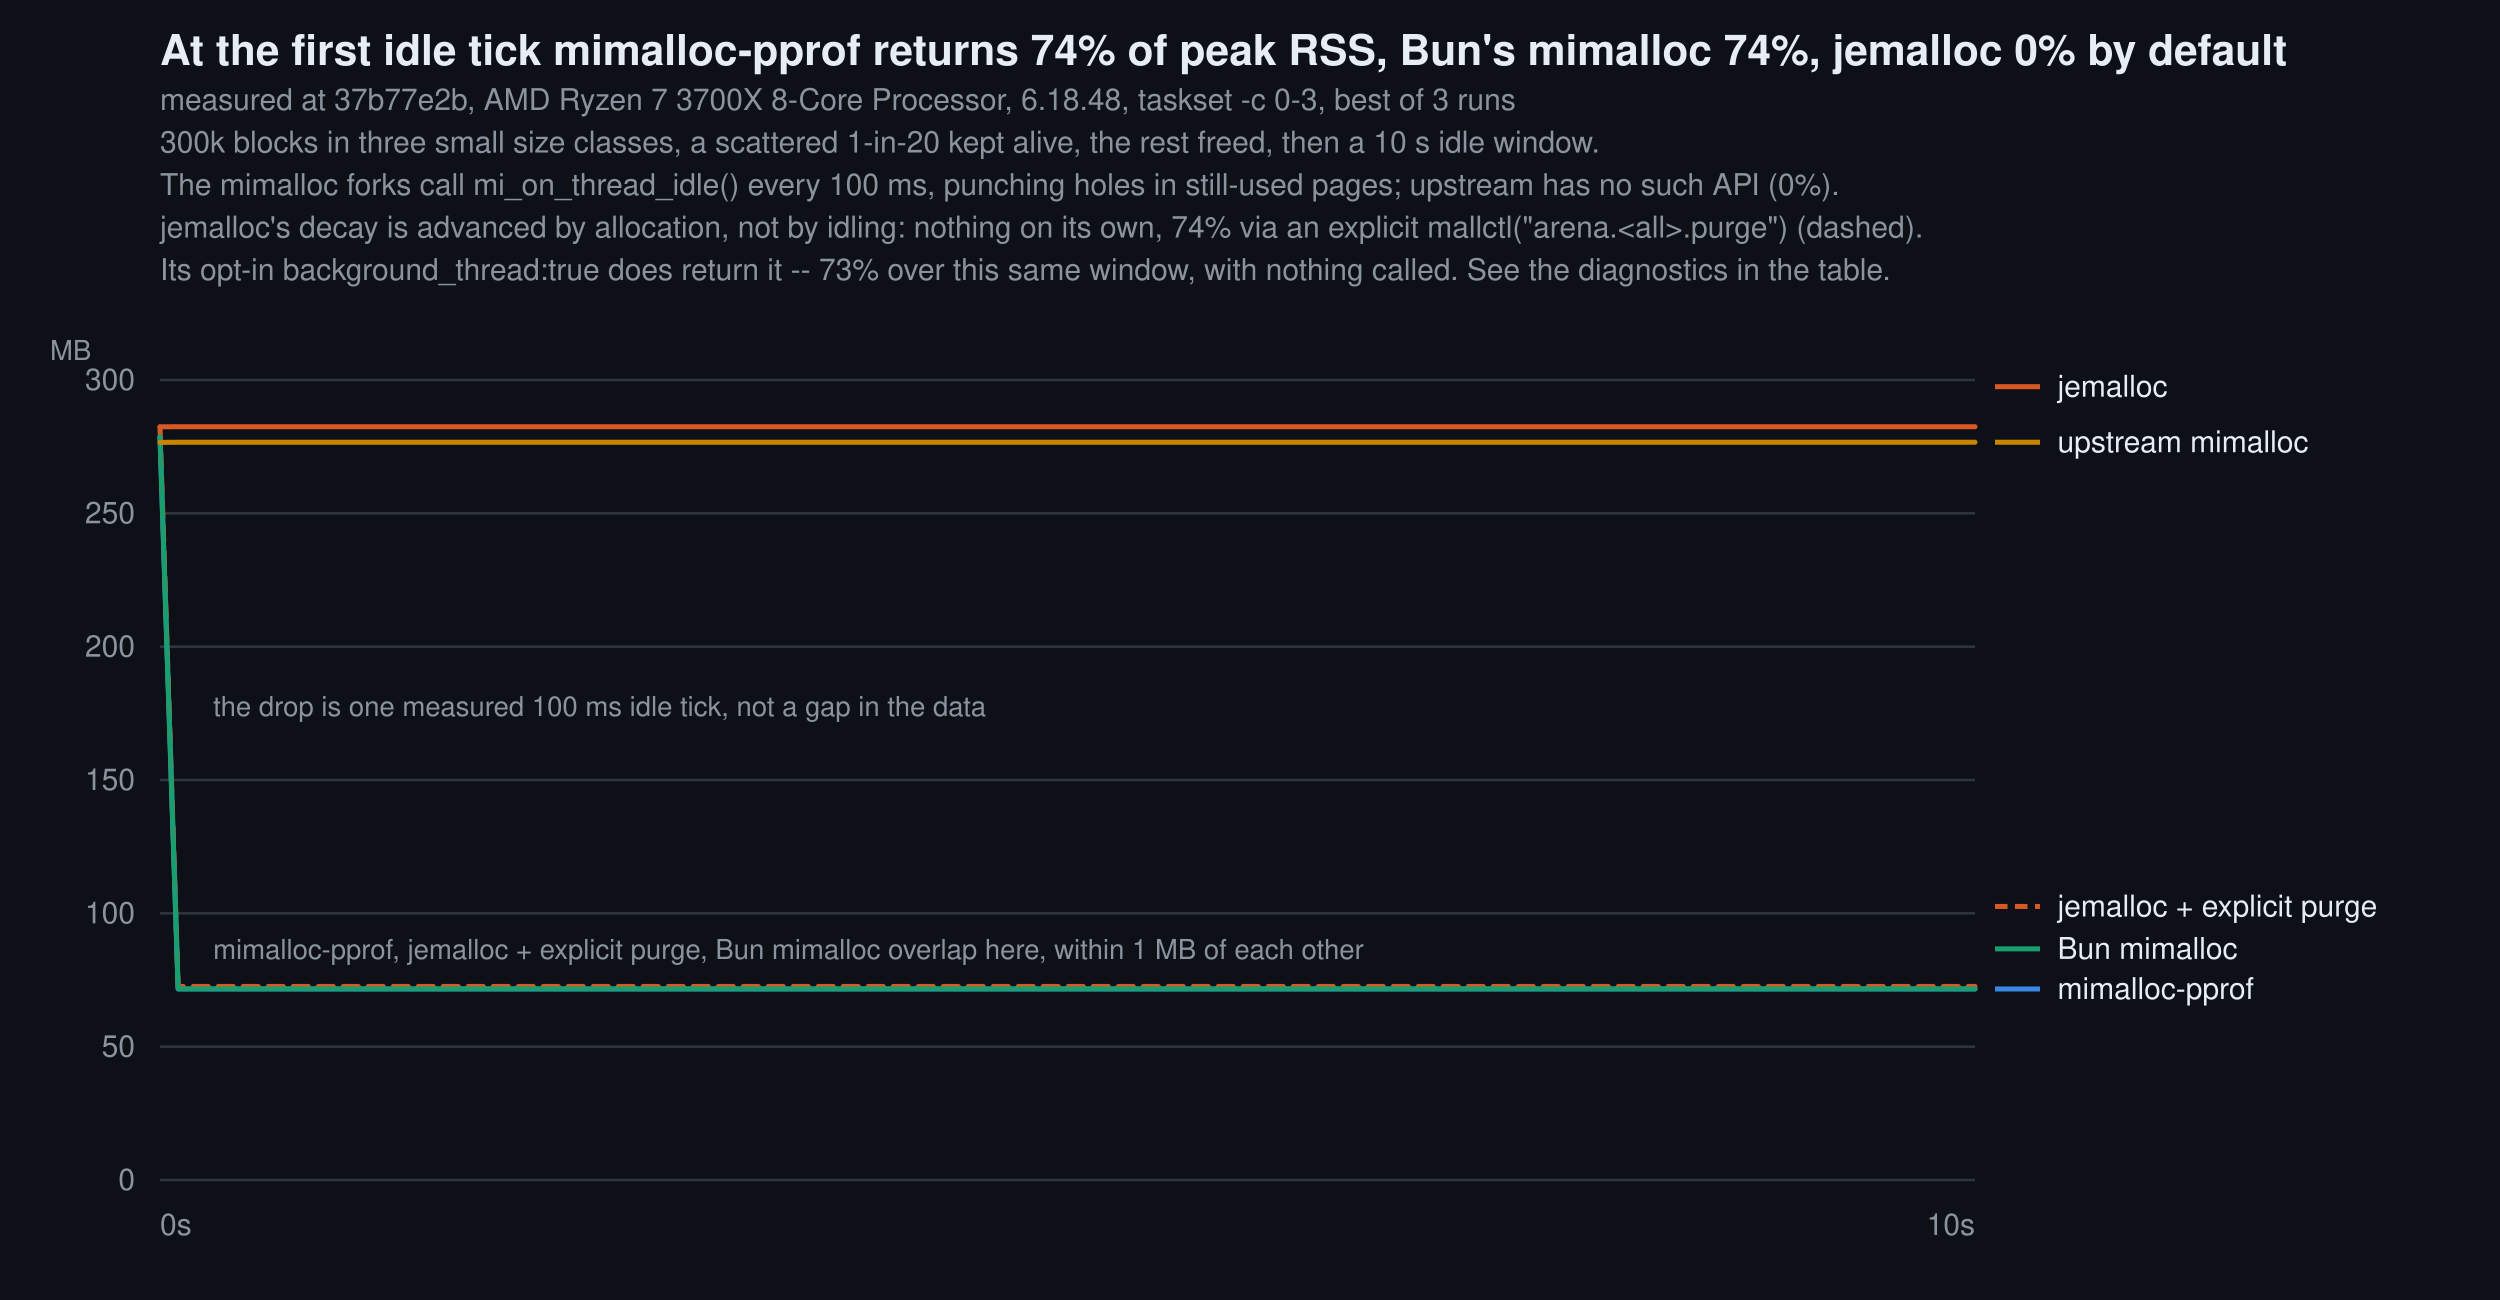
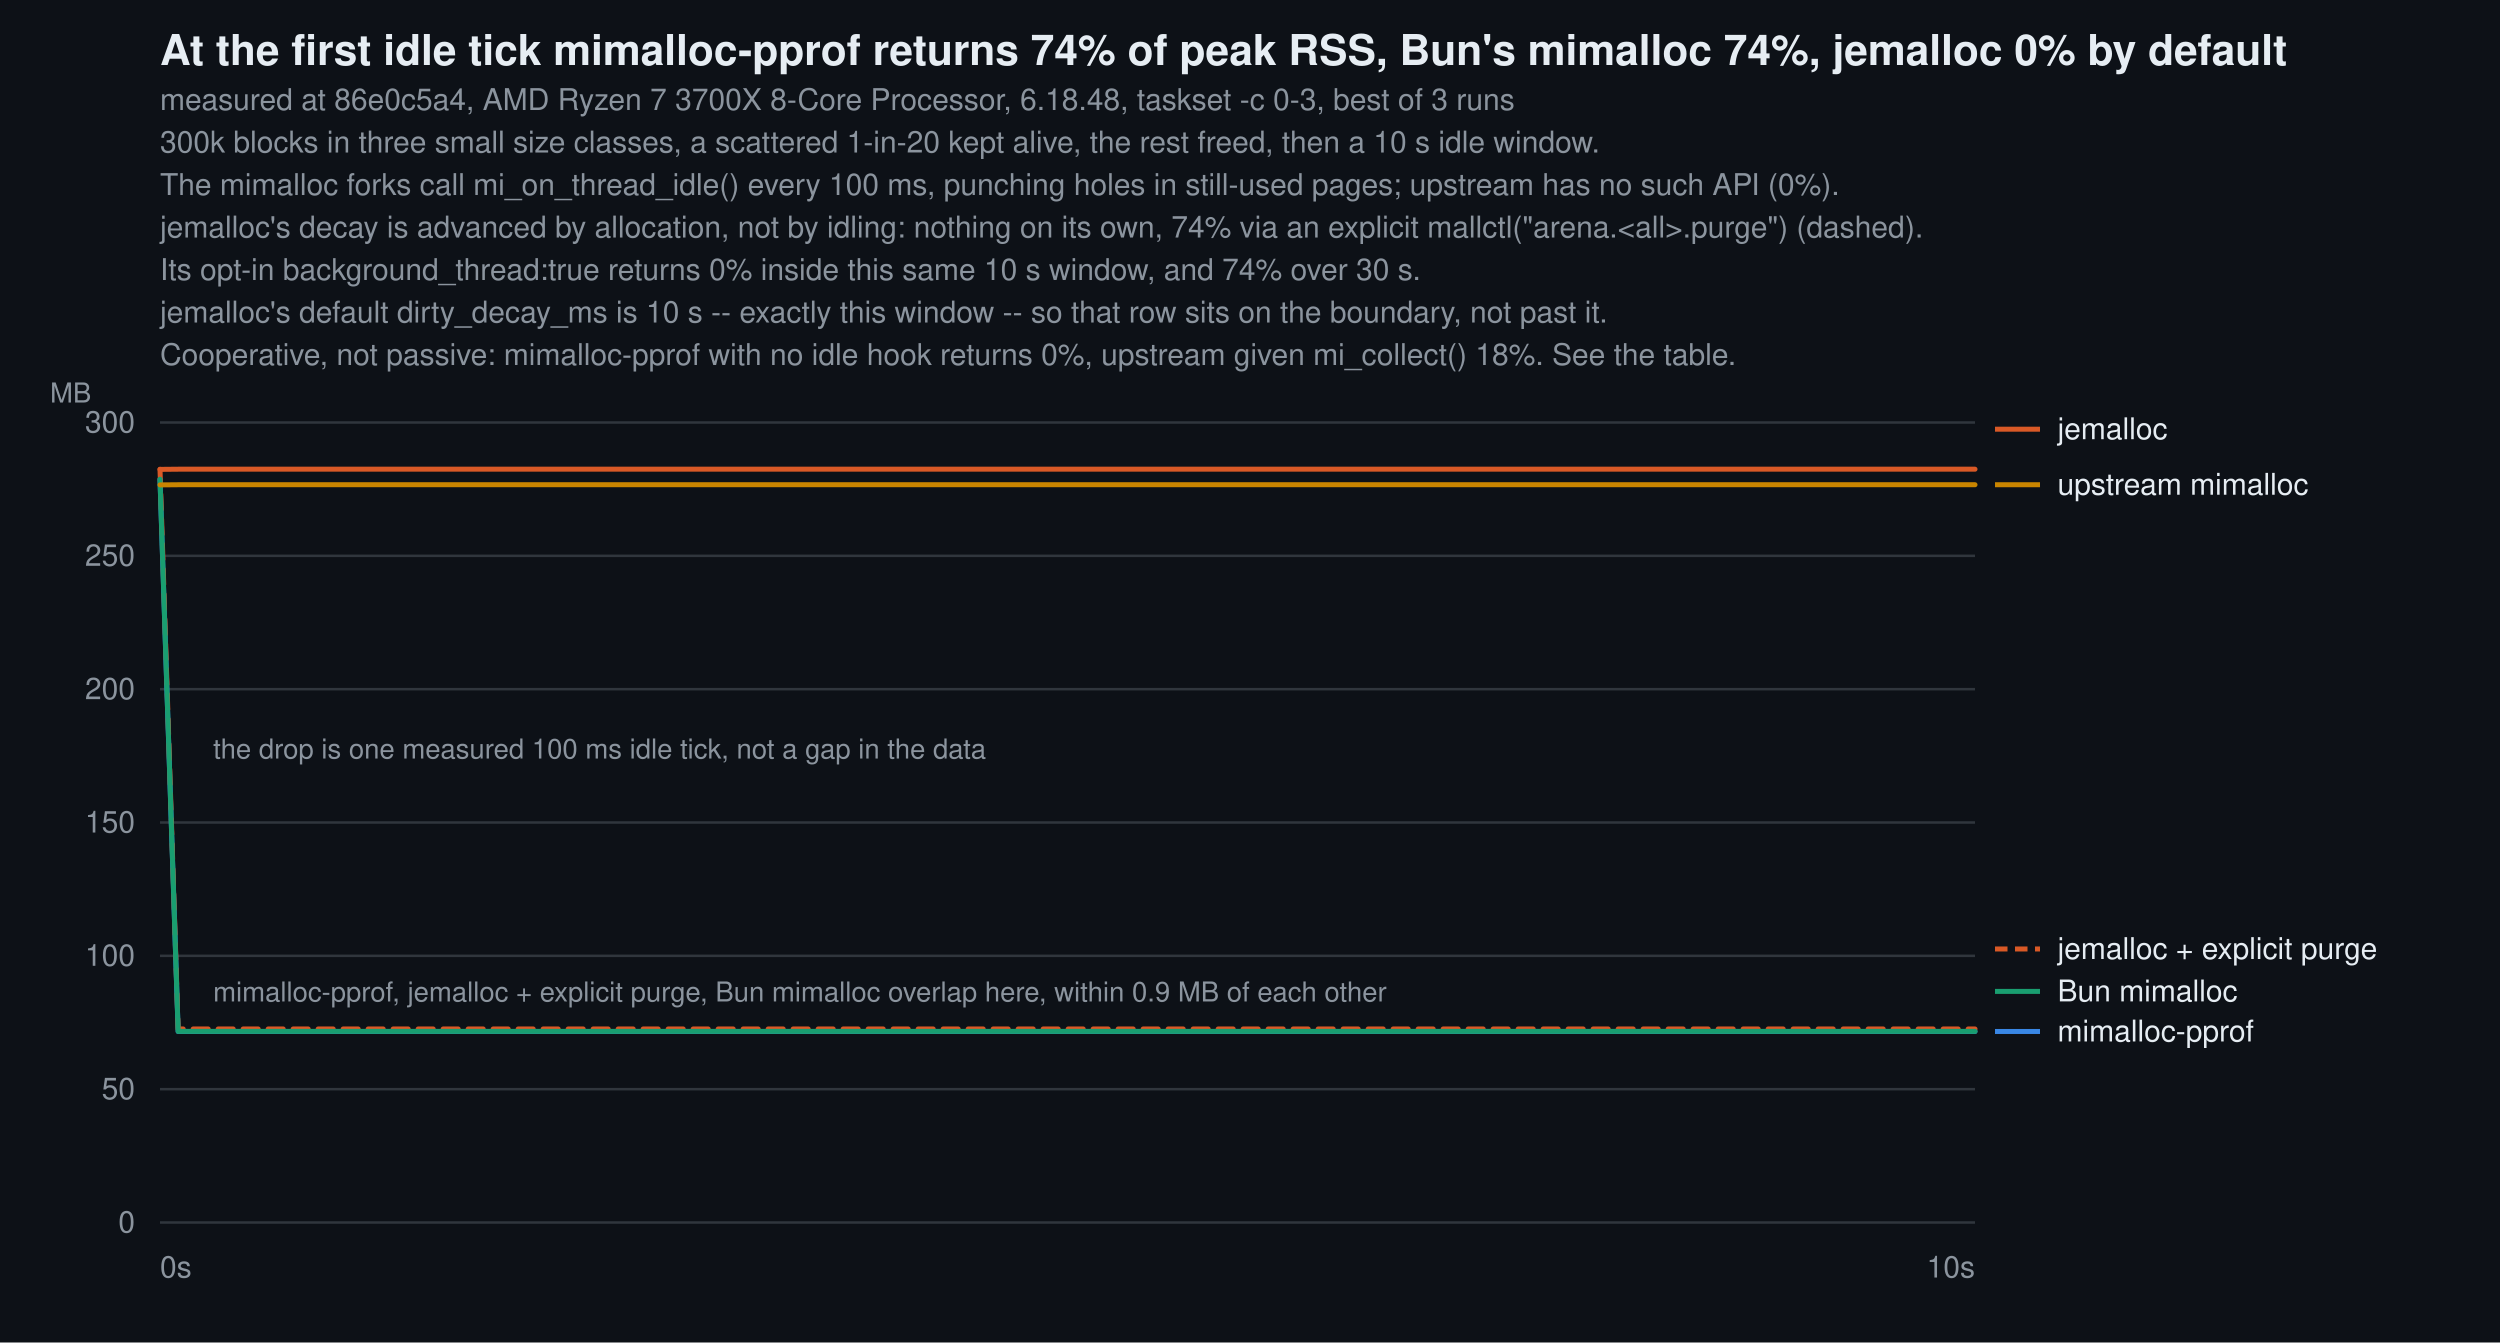
- <svg xmlns="http://www.w3.org/2000/svg" viewBox="0 0 1000 520" width="1000" height="520" role="img" aria-label="At the first idle tick mimalloc-pprof returns 74% of peak RSS, Bun's mimalloc 74%, jemalloc 0% by default">
-   <rect width="1000" height="520" fill="#0d1117" />
+ <svg xmlns="http://www.w3.org/2000/svg" viewBox="0 0 1000 537" width="1000" height="537" role="img" aria-label="At the first idle tick mimalloc-pprof returns 74% of peak RSS, Bun's mimalloc 74%, jemalloc 0% by default">
+   <rect width="1000" height="537" fill="#0d1117" />
  <g font-family="-apple-system,BlinkMacSystemFont,Segoe UI,Helvetica,Arial,sans-serif">
    <text x="64" y="26" font-size="17" font-weight="600" fill="#e6edf3">At the first idle tick mimalloc-pprof returns 74% of peak RSS, Bun's mimalloc 74%, jemalloc 0% by default</text>
-     <text x="64" y="44" font-size="12" fill="#8b949e">measured at 37b77e2b, AMD Ryzen 7 3700X 8-Core Processor, 6.18.48, taskset -c 0-3, best of 3 runs</text>
+     <text x="64" y="44" font-size="12" fill="#8b949e">measured at 86e0c5a4, AMD Ryzen 7 3700X 8-Core Processor, 6.18.48, taskset -c 0-3, best of 3 runs</text>
    <text x="64" y="61" font-size="12" fill="#8b949e">300k blocks in three small size classes, a scattered 1-in-20 kept alive, the rest freed, then a 10 s idle window.</text>
    <text x="64" y="78" font-size="12" fill="#8b949e">The mimalloc forks call mi_on_thread_idle() every 100 ms, punching holes in still-used pages; upstream has no such API (0%).</text>
    <text x="64" y="95" font-size="12" fill="#8b949e">jemalloc's decay is advanced by allocation, not by idling: nothing on its own, 74% via an explicit mallctl("arena.&lt;all&gt;.purge") (dashed).</text>
-     <text x="64" y="112" font-size="12" fill="#8b949e">Its opt-in background_thread:true does return it -- 73% over this same window, with nothing called. See the diagnostics in the table.</text>
-     <line x1="64" y1="472.00" x2="790" y2="472.00" stroke="#30363d" stroke-width="1" />
-     <text x="54" y="476.00" font-size="12" text-anchor="end" fill="#8b949e">0</text>
-     <line x1="64" y1="418.67" x2="790" y2="418.67" stroke="#30363d" stroke-width="1" />
-     <text x="54" y="422.67" font-size="12" text-anchor="end" fill="#8b949e">50</text>
-     <line x1="64" y1="365.33" x2="790" y2="365.33" stroke="#30363d" stroke-width="1" />
-     <text x="54" y="369.33" font-size="12" text-anchor="end" fill="#8b949e">100</text>
-     <line x1="64" y1="312.00" x2="790" y2="312.00" stroke="#30363d" stroke-width="1" />
-     <text x="54" y="316.00" font-size="12" text-anchor="end" fill="#8b949e">150</text>
-     <line x1="64" y1="258.67" x2="790" y2="258.67" stroke="#30363d" stroke-width="1" />
-     <text x="54" y="262.67" font-size="12" text-anchor="end" fill="#8b949e">200</text>
-     <line x1="64" y1="205.33" x2="790" y2="205.33" stroke="#30363d" stroke-width="1" />
-     <text x="54" y="209.33" font-size="12" text-anchor="end" fill="#8b949e">250</text>
-     <line x1="64" y1="152.00" x2="790" y2="152.00" stroke="#30363d" stroke-width="1" />
-     <text x="54" y="156.00" font-size="12" text-anchor="end" fill="#8b949e">300</text>
-     <text x="20" y="144.00" font-size="11" fill="#8b949e">MB</text>
-     <text x="64.00" y="494.00" font-size="12" text-anchor="start" fill="#8b949e">0s</text>
-     <text x="790.00" y="494.00" font-size="12" text-anchor="end" fill="#8b949e">10s</text>
-     <path d="M 64.00 174.73 L 71.26 395.59 L 78.52 395.59 L 85.78 395.59 L 93.04 395.59 L 100.30 395.59 L 107.56 395.59 L 114.82 395.59 L 122.08 395.59 L 129.34 395.59 L 136.60 395.59 L 143.86 395.59 L 151.12 395.59 L 158.38 395.59 L 165.64 395.59 L 172.90 395.59 L 180.16 395.59 L 187.42 395.59 L 194.68 395.59 L 201.94 395.59 L 209.20 395.59 L 216.46 395.59 L 223.72 395.59 L 230.98 395.59 L 238.24 395.59 L 245.50 395.59 L 252.76 395.59 L 260.02 395.59 L 267.28 395.59 L 274.54 395.59 L 281.80 395.59 L 289.06 395.59 L 296.32 395.59 L 303.58 395.59 L 310.84 395.59 L 318.10 395.59 L 325.36 395.59 L 332.62 395.59 L 339.88 395.59 L 347.14 395.59 L 354.40 395.59 L 361.66 395.59 L 368.92 395.59 L 376.18 395.59 L 383.44 395.59 L 390.70 395.59 L 397.96 395.59 L 405.22 395.59 L 412.48 395.59 L 419.74 395.59 L 427.00 395.59 L 434.26 395.59 L 441.52 395.59 L 448.78 395.59 L 456.04 395.59 L 463.30 395.59 L 470.56 395.59 L 477.82 395.59 L 485.08 395.59 L 492.34 395.59 L 499.60 395.59 L 506.86 395.59 L 514.12 395.59 L 521.38 395.59 L 528.64 395.59 L 535.90 395.59 L 543.16 395.59 L 550.42 395.59 L 557.68 395.59 L 564.94 395.59 L 572.20 395.59 L 579.46 395.59 L 586.72 395.59 L 593.98 395.59 L 601.24 395.59 L 608.50 395.59 L 615.76 395.59 L 623.02 395.59 L 630.28 395.59 L 637.54 395.59 L 644.80 395.59 L 652.06 395.59 L 659.32 395.59 L 666.58 395.59 L 673.84 395.59 L 681.10 395.59 L 688.36 395.59 L 695.62 395.59 L 702.88 395.59 L 710.14 395.59 L 717.40 395.59 L 724.66 395.59 L 731.92 395.59 L 739.18 395.59 L 746.44 395.59 L 753.70 395.59 L 760.96 395.59 L 768.22 395.59 L 775.48 395.59 L 782.74 395.59 L 790.00 395.59" fill="none" stroke="#3987e5" stroke-width="2" stroke-linejoin="round" stroke-linecap="round" />
-     <path d="M 64.00 170.73 L 71.26 170.67 L 78.52 170.67 L 85.78 170.67 L 93.04 170.67 L 100.30 170.67 L 107.56 170.67 L 114.82 170.67 L 122.08 170.67 L 129.34 170.67 L 136.60 170.67 L 143.86 170.67 L 151.12 170.67 L 158.38 170.67 L 165.64 170.67 L 172.90 170.67 L 180.16 170.67 L 187.42 170.67 L 194.68 170.67 L 201.94 170.67 L 209.20 170.67 L 216.46 170.67 L 223.72 170.67 L 230.98 170.67 L 238.24 170.67 L 245.50 170.67 L 252.76 170.67 L 260.02 170.67 L 267.28 170.67 L 274.54 170.67 L 281.80 170.67 L 289.06 170.67 L 296.32 170.67 L 303.58 170.67 L 310.84 170.67 L 318.10 170.67 L 325.36 170.67 L 332.62 170.67 L 339.88 170.67 L 347.14 170.67 L 354.40 170.67 L 361.66 170.67 L 368.92 170.67 L 376.18 170.67 L 383.44 170.67 L 390.70 170.67 L 397.96 170.67 L 405.22 170.67 L 412.48 170.67 L 419.74 170.67 L 427.00 170.67 L 434.26 170.67 L 441.52 170.67 L 448.78 170.67 L 456.04 170.67 L 463.30 170.67 L 470.56 170.67 L 477.82 170.67 L 485.08 170.67 L 492.34 170.67 L 499.60 170.67 L 506.86 170.67 L 514.12 170.67 L 521.38 170.67 L 528.64 170.67 L 535.90 170.67 L 543.16 170.67 L 550.42 170.67 L 557.68 170.67 L 564.94 170.67 L 572.20 170.67 L 579.46 170.67 L 586.72 170.67 L 593.98 170.67 L 601.24 170.67 L 608.50 170.67 L 615.76 170.67 L 623.02 170.67 L 630.28 170.67 L 637.54 170.67 L 644.80 170.67 L 652.06 170.67 L 659.32 170.67 L 666.58 170.67 L 673.84 170.67 L 681.10 170.67 L 688.36 170.67 L 695.62 170.67 L 702.88 170.67 L 710.14 170.67 L 717.40 170.67 L 724.66 170.67 L 731.92 170.67 L 739.18 170.67 L 746.44 170.67 L 753.70 170.67 L 760.96 170.67 L 768.22 170.67 L 775.48 170.67 L 782.74 170.67 L 790.00 170.67" fill="none" stroke="#d95926" stroke-width="2" stroke-linejoin="round" stroke-linecap="round" />
-     <path d="M 64.00 170.75 L 71.26 394.58 L 78.52 394.58 L 85.78 394.58 L 93.04 394.58 L 100.30 394.58 L 107.56 394.58 L 114.82 394.58 L 122.08 394.58 L 129.34 394.58 L 136.60 394.58 L 143.86 394.58 L 151.12 394.58 L 158.38 394.58 L 165.64 394.58 L 172.90 394.58 L 180.16 394.58 L 187.42 394.58 L 194.68 394.58 L 201.94 394.58 L 209.20 394.58 L 216.46 394.58 L 223.72 394.58 L 230.98 394.58 L 238.24 394.58 L 245.50 394.58 L 252.76 394.58 L 260.02 394.58 L 267.28 394.58 L 274.54 394.58 L 281.80 394.58 L 289.06 394.58 L 296.32 394.58 L 303.58 394.58 L 310.84 394.58 L 318.10 394.58 L 325.36 394.58 L 332.62 394.58 L 339.88 394.58 L 347.14 394.58 L 354.40 394.58 L 361.66 394.58 L 368.92 394.58 L 376.18 394.58 L 383.44 394.58 L 390.70 394.58 L 397.96 394.58 L 405.22 394.58 L 412.48 394.58 L 419.74 394.58 L 427.00 394.58 L 434.26 394.58 L 441.52 394.58 L 448.78 394.58 L 456.04 394.58 L 463.30 394.58 L 470.56 394.58 L 477.82 394.58 L 485.08 394.58 L 492.34 394.58 L 499.60 394.58 L 506.86 394.58 L 514.12 394.58 L 521.38 394.58 L 528.64 394.58 L 535.90 394.58 L 543.16 394.58 L 550.42 394.58 L 557.68 394.58 L 564.94 394.58 L 572.20 394.58 L 579.46 394.58 L 586.72 394.58 L 593.98 394.58 L 601.24 394.58 L 608.50 394.58 L 615.76 394.58 L 623.02 394.58 L 630.28 394.58 L 637.54 394.58 L 644.80 394.58 L 652.06 394.58 L 659.32 394.58 L 666.58 394.58 L 673.84 394.58 L 681.10 394.58 L 688.36 394.58 L 695.62 394.58 L 702.88 394.58 L 710.14 394.58 L 717.40 394.58 L 724.66 394.58 L 731.92 394.58 L 739.18 394.58 L 746.44 394.58 L 753.70 394.58 L 760.96 394.58 L 768.22 394.58 L 775.48 394.58 L 782.74 394.58 L 790.00 394.58" fill="none" stroke="#d95926" stroke-width="2" stroke-linejoin="round" stroke-linecap="round" stroke-dasharray="6,4" />
-     <path d="M 64.00 174.69 L 71.26 395.55 L 78.52 395.55 L 85.78 395.55 L 93.04 395.55 L 100.30 395.55 L 107.56 395.55 L 114.82 395.55 L 122.08 395.55 L 129.34 395.55 L 136.60 395.55 L 143.86 395.55 L 151.12 395.55 L 158.38 395.55 L 165.64 395.55 L 172.90 395.55 L 180.16 395.55 L 187.42 395.55 L 194.68 395.55 L 201.94 395.55 L 209.20 395.55 L 216.46 395.55 L 223.72 395.55 L 230.98 395.55 L 238.24 395.55 L 245.50 395.55 L 252.76 395.55 L 260.02 395.55 L 267.28 395.55 L 274.54 395.55 L 281.80 395.55 L 289.06 395.55 L 296.32 395.55 L 303.58 395.55 L 310.84 395.55 L 318.10 395.55 L 325.36 395.55 L 332.62 395.55 L 339.88 395.55 L 347.14 395.55 L 354.40 395.55 L 361.66 395.55 L 368.92 395.55 L 376.18 395.55 L 383.44 395.55 L 390.70 395.55 L 397.96 395.55 L 405.22 395.55 L 412.48 395.55 L 419.74 395.55 L 427.00 395.55 L 434.26 395.55 L 441.52 395.55 L 448.78 395.55 L 456.04 395.55 L 463.30 395.55 L 470.56 395.55 L 477.82 395.55 L 485.08 395.55 L 492.34 395.55 L 499.60 395.55 L 506.86 395.55 L 514.12 395.55 L 521.38 395.55 L 528.64 395.55 L 535.90 395.55 L 543.16 395.55 L 550.42 395.55 L 557.68 395.55 L 564.94 395.55 L 572.20 395.55 L 579.46 395.55 L 586.72 395.55 L 593.98 395.55 L 601.24 395.55 L 608.50 395.55 L 615.76 395.55 L 623.02 395.55 L 630.28 395.55 L 637.54 395.55 L 644.80 395.55 L 652.06 395.55 L 659.32 395.55 L 666.58 395.55 L 673.84 395.55 L 681.10 395.55 L 688.36 395.55 L 695.62 395.55 L 702.88 395.55 L 710.14 395.55 L 717.40 395.55 L 724.66 395.55 L 731.92 395.55 L 739.18 395.55 L 746.44 395.55 L 753.70 395.55 L 760.96 395.55 L 768.22 395.55 L 775.48 395.55 L 782.74 395.55 L 790.00 395.55" fill="none" stroke="#199e70" stroke-width="2" stroke-linejoin="round" stroke-linecap="round" />
-     <path d="M 64.00 176.96 L 71.26 176.89 L 78.52 176.89 L 85.78 176.89 L 93.04 176.89 L 100.30 176.89 L 107.56 176.89 L 114.82 176.89 L 122.08 176.89 L 129.34 176.89 L 136.60 176.89 L 143.86 176.89 L 151.12 176.89 L 158.38 176.89 L 165.64 176.89 L 172.90 176.89 L 180.16 176.89 L 187.42 176.89 L 194.68 176.89 L 201.94 176.89 L 209.20 176.89 L 216.46 176.89 L 223.72 176.89 L 230.98 176.89 L 238.24 176.89 L 245.50 176.89 L 252.76 176.89 L 260.02 176.89 L 267.28 176.89 L 274.54 176.89 L 281.80 176.89 L 289.06 176.89 L 296.32 176.89 L 303.58 176.89 L 310.84 176.89 L 318.10 176.89 L 325.36 176.89 L 332.62 176.89 L 339.88 176.89 L 347.14 176.89 L 354.40 176.89 L 361.66 176.89 L 368.92 176.89 L 376.18 176.89 L 383.44 176.89 L 390.70 176.89 L 397.96 176.89 L 405.22 176.89 L 412.48 176.89 L 419.74 176.89 L 427.00 176.89 L 434.26 176.89 L 441.52 176.89 L 448.78 176.89 L 456.04 176.89 L 463.30 176.89 L 470.56 176.89 L 477.82 176.89 L 485.08 176.89 L 492.34 176.89 L 499.60 176.89 L 506.86 176.89 L 514.12 176.89 L 521.38 176.89 L 528.64 176.89 L 535.90 176.89 L 543.16 176.89 L 550.42 176.89 L 557.68 176.89 L 564.94 176.89 L 572.20 176.89 L 579.46 176.89 L 586.72 176.89 L 593.98 176.89 L 601.24 176.89 L 608.50 176.89 L 615.76 176.89 L 623.02 176.89 L 630.28 176.89 L 637.54 176.89 L 644.80 176.89 L 652.06 176.89 L 659.32 176.89 L 666.58 176.89 L 673.84 176.89 L 681.10 176.89 L 688.36 176.89 L 695.62 176.89 L 702.88 176.89 L 710.14 176.89 L 717.40 176.89 L 724.66 176.89 L 731.92 176.89 L 739.18 176.89 L 746.44 176.89 L 753.70 176.89 L 760.96 176.89 L 768.22 176.89 L 775.48 176.89 L 782.74 176.89 L 790.00 176.89" fill="none" stroke="#c98500" stroke-width="2" stroke-linejoin="round" stroke-linecap="round" />
-     <text x="85.26" y="286.40" font-size="11" fill="#8b949e">the drop is one measured 100 ms idle tick, not a gap in the data</text>
-     <text x="85.26" y="383.59" font-size="11" fill="#8b949e">mimalloc-pprof, jemalloc + explicit purge, Bun mimalloc overlap here, within 1 MB of each other</text>
-     <line x1="798.00" y1="395.59" x2="816.00" y2="395.59" stroke="#3987e5" stroke-width="2" />
-     <text x="823.00" y="399.59" font-size="12" fill="#e6edf3">mimalloc-pprof</text>
-     <line x1="798.00" y1="379.55" x2="816.00" y2="379.55" stroke="#199e70" stroke-width="2" />
-     <text x="823.00" y="383.55" font-size="12" fill="#e6edf3">Bun mimalloc</text>
-     <line x1="798.00" y1="362.58" x2="816.00" y2="362.58" stroke="#d95926" stroke-width="2" stroke-dasharray="5,3" />
-     <text x="823.00" y="366.58" font-size="12" fill="#e6edf3">jemalloc + explicit purge</text>
-     <line x1="798.00" y1="176.89" x2="816.00" y2="176.89" stroke="#c98500" stroke-width="2" />
-     <text x="823.00" y="180.89" font-size="12" fill="#e6edf3">upstream mimalloc</text>
-     <line x1="798.00" y1="154.67" x2="816.00" y2="154.67" stroke="#d95926" stroke-width="2" />
-     <text x="823.00" y="158.67" font-size="12" fill="#e6edf3">jemalloc</text>
+     <text x="64" y="112" font-size="12" fill="#8b949e">Its opt-in background_thread:true returns 0% inside this same 10 s window, and 74% over 30 s.</text>
+     <text x="64" y="129" font-size="12" fill="#8b949e">jemalloc's default dirty_decay_ms is 10 s -- exactly this window -- so that row sits on the boundary, not past it.</text>
+     <text x="64" y="146" font-size="12" fill="#8b949e">Cooperative, not passive: mimalloc-pprof with no idle hook returns 0%, upstream given mi_collect() 18%. See the table.</text>
+     <line x1="64" y1="489.00" x2="790" y2="489.00" stroke="#30363d" stroke-width="1" />
+     <text x="54" y="493.00" font-size="12" text-anchor="end" fill="#8b949e">0</text>
+     <line x1="64" y1="435.67" x2="790" y2="435.67" stroke="#30363d" stroke-width="1" />
+     <text x="54" y="439.67" font-size="12" text-anchor="end" fill="#8b949e">50</text>
+     <line x1="64" y1="382.33" x2="790" y2="382.33" stroke="#30363d" stroke-width="1" />
+     <text x="54" y="386.33" font-size="12" text-anchor="end" fill="#8b949e">100</text>
+     <line x1="64" y1="329.00" x2="790" y2="329.00" stroke="#30363d" stroke-width="1" />
+     <text x="54" y="333.00" font-size="12" text-anchor="end" fill="#8b949e">150</text>
+     <line x1="64" y1="275.67" x2="790" y2="275.67" stroke="#30363d" stroke-width="1" />
+     <text x="54" y="279.67" font-size="12" text-anchor="end" fill="#8b949e">200</text>
+     <line x1="64" y1="222.33" x2="790" y2="222.33" stroke="#30363d" stroke-width="1" />
+     <text x="54" y="226.33" font-size="12" text-anchor="end" fill="#8b949e">250</text>
+     <line x1="64" y1="169.00" x2="790" y2="169.00" stroke="#30363d" stroke-width="1" />
+     <text x="54" y="173.00" font-size="12" text-anchor="end" fill="#8b949e">300</text>
+     <text x="20" y="161.00" font-size="11" fill="#8b949e">MB</text>
+     <text x="64.00" y="511.00" font-size="12" text-anchor="start" fill="#8b949e">0s</text>
+     <text x="790.00" y="511.00" font-size="12" text-anchor="end" fill="#8b949e">10s</text>
+     <path d="M 64.00 191.73 L 71.26 412.59 L 78.52 412.59 L 85.78 412.59 L 93.04 412.59 L 100.30 412.59 L 107.56 412.59 L 114.82 412.59 L 122.08 412.59 L 129.34 412.59 L 136.60 412.59 L 143.86 412.59 L 151.12 412.59 L 158.38 412.59 L 165.64 412.59 L 172.90 412.59 L 180.16 412.59 L 187.42 412.59 L 194.68 412.59 L 201.94 412.59 L 209.20 412.59 L 216.46 412.59 L 223.72 412.59 L 230.98 412.59 L 238.24 412.59 L 245.50 412.59 L 252.76 412.59 L 260.02 412.59 L 267.28 412.59 L 274.54 412.59 L 281.80 412.59 L 289.06 412.59 L 296.32 412.59 L 303.58 412.59 L 310.84 412.59 L 318.10 412.59 L 325.36 412.59 L 332.62 412.59 L 339.88 412.59 L 347.14 412.59 L 354.40 412.59 L 361.66 412.59 L 368.92 412.59 L 376.18 412.59 L 383.44 412.59 L 390.70 412.59 L 397.96 412.59 L 405.22 412.59 L 412.48 412.59 L 419.74 412.59 L 427.00 412.59 L 434.26 412.59 L 441.52 412.59 L 448.78 412.59 L 456.04 412.59 L 463.30 412.59 L 470.56 412.59 L 477.82 412.59 L 485.08 412.59 L 492.34 412.59 L 499.60 412.59 L 506.86 412.59 L 514.12 412.59 L 521.38 412.59 L 528.64 412.59 L 535.90 412.59 L 543.16 412.59 L 550.42 412.59 L 557.68 412.59 L 564.94 412.59 L 572.20 412.59 L 579.46 412.59 L 586.72 412.59 L 593.98 412.59 L 601.24 412.59 L 608.50 412.59 L 615.76 412.59 L 623.02 412.59 L 630.28 412.59 L 637.54 412.59 L 644.80 412.59 L 652.06 412.59 L 659.32 412.59 L 666.58 412.59 L 673.84 412.59 L 681.10 412.59 L 688.36 412.59 L 695.62 412.59 L 702.88 412.59 L 710.14 412.59 L 717.40 412.59 L 724.66 412.59 L 731.92 412.59 L 739.18 412.59 L 746.44 412.59 L 753.70 412.59 L 760.96 412.59 L 768.22 412.59 L 775.48 412.59 L 782.74 412.59 L 790.00 412.59" fill="none" stroke="#3987e5" stroke-width="2" stroke-linejoin="round" stroke-linecap="round" />
+     <path d="M 64.00 187.75 L 71.26 187.68 L 78.52 187.68 L 85.78 187.68 L 93.04 187.68 L 100.30 187.68 L 107.56 187.68 L 114.82 187.68 L 122.08 187.68 L 129.34 187.68 L 136.60 187.68 L 143.86 187.68 L 151.12 187.68 L 158.38 187.68 L 165.64 187.68 L 172.90 187.68 L 180.16 187.68 L 187.42 187.68 L 194.68 187.68 L 201.94 187.68 L 209.20 187.68 L 216.46 187.68 L 223.72 187.68 L 230.98 187.68 L 238.24 187.68 L 245.50 187.68 L 252.76 187.68 L 260.02 187.68 L 267.28 187.68 L 274.54 187.68 L 281.80 187.68 L 289.06 187.68 L 296.32 187.68 L 303.58 187.68 L 310.84 187.68 L 318.10 187.68 L 325.36 187.68 L 332.62 187.68 L 339.88 187.68 L 347.14 187.68 L 354.40 187.68 L 361.66 187.68 L 368.92 187.68 L 376.18 187.68 L 383.44 187.68 L 390.70 187.68 L 397.96 187.68 L 405.22 187.68 L 412.48 187.68 L 419.74 187.68 L 427.00 187.68 L 434.26 187.68 L 441.52 187.68 L 448.78 187.68 L 456.04 187.68 L 463.30 187.68 L 470.56 187.68 L 477.82 187.68 L 485.08 187.68 L 492.34 187.68 L 499.60 187.68 L 506.86 187.68 L 514.12 187.68 L 521.38 187.68 L 528.64 187.68 L 535.90 187.68 L 543.16 187.68 L 550.42 187.68 L 557.68 187.68 L 564.94 187.68 L 572.20 187.68 L 579.46 187.68 L 586.72 187.68 L 593.98 187.68 L 601.24 187.68 L 608.50 187.68 L 615.76 187.68 L 623.02 187.68 L 630.28 187.68 L 637.54 187.68 L 644.80 187.68 L 652.06 187.68 L 659.32 187.68 L 666.58 187.68 L 673.84 187.68 L 681.10 187.68 L 688.36 187.68 L 695.62 187.68 L 702.88 187.68 L 710.14 187.68 L 717.40 187.68 L 724.66 187.68 L 731.92 187.68 L 739.18 187.68 L 746.44 187.68 L 753.70 187.68 L 760.96 187.68 L 768.22 187.68 L 775.48 187.68 L 782.74 187.68 L 790.00 187.68" fill="none" stroke="#d95926" stroke-width="2" stroke-linejoin="round" stroke-linecap="round" />
+     <path d="M 64.00 187.72 L 71.26 411.59 L 78.52 411.59 L 85.78 411.59 L 93.04 411.59 L 100.30 411.59 L 107.56 411.59 L 114.82 411.59 L 122.08 411.59 L 129.34 411.59 L 136.60 411.59 L 143.86 411.59 L 151.12 411.59 L 158.38 411.59 L 165.64 411.59 L 172.90 411.59 L 180.16 411.59 L 187.42 411.59 L 194.68 411.59 L 201.94 411.59 L 209.20 411.59 L 216.46 411.59 L 223.72 411.59 L 230.98 411.59 L 238.24 411.59 L 245.50 411.59 L 252.76 411.59 L 260.02 411.59 L 267.28 411.59 L 274.54 411.59 L 281.80 411.59 L 289.06 411.59 L 296.32 411.59 L 303.58 411.59 L 310.84 411.59 L 318.10 411.59 L 325.36 411.59 L 332.62 411.59 L 339.88 411.59 L 347.14 411.59 L 354.40 411.59 L 361.66 411.59 L 368.92 411.59 L 376.18 411.59 L 383.44 411.59 L 390.70 411.59 L 397.96 411.59 L 405.22 411.59 L 412.48 411.59 L 419.74 411.59 L 427.00 411.59 L 434.26 411.59 L 441.52 411.59 L 448.78 411.59 L 456.04 411.59 L 463.30 411.59 L 470.56 411.59 L 477.82 411.59 L 485.08 411.59 L 492.34 411.59 L 499.60 411.59 L 506.86 411.59 L 514.12 411.59 L 521.38 411.59 L 528.64 411.59 L 535.90 411.59 L 543.16 411.59 L 550.42 411.59 L 557.68 411.59 L 564.94 411.59 L 572.20 411.59 L 579.46 411.59 L 586.72 411.59 L 593.98 411.59 L 601.24 411.59 L 608.50 411.59 L 615.76 411.59 L 623.02 411.59 L 630.28 411.59 L 637.54 411.59 L 644.80 411.59 L 652.06 411.59 L 659.32 411.59 L 666.58 411.59 L 673.84 411.59 L 681.10 411.59 L 688.36 411.59 L 695.62 411.59 L 702.88 411.59 L 710.14 411.59 L 717.40 411.59 L 724.66 411.59 L 731.92 411.59 L 739.18 411.59 L 746.44 411.59 L 753.70 411.59 L 760.96 411.59 L 768.22 411.59 L 775.48 411.59 L 782.74 411.59 L 790.00 411.59" fill="none" stroke="#d95926" stroke-width="2" stroke-linejoin="round" stroke-linecap="round" stroke-dasharray="6,4" />
+     <path d="M 64.00 191.69 L 71.26 412.56 L 78.52 412.56 L 85.78 412.56 L 93.04 412.56 L 100.30 412.56 L 107.56 412.56 L 114.82 412.56 L 122.08 412.56 L 129.34 412.56 L 136.60 412.56 L 143.86 412.56 L 151.12 412.56 L 158.38 412.56 L 165.64 412.56 L 172.90 412.56 L 180.16 412.56 L 187.42 412.56 L 194.68 412.56 L 201.94 412.56 L 209.20 412.56 L 216.46 412.56 L 223.72 412.56 L 230.98 412.56 L 238.24 412.56 L 245.50 412.56 L 252.76 412.56 L 260.02 412.56 L 267.28 412.56 L 274.54 412.56 L 281.80 412.56 L 289.06 412.56 L 296.32 412.56 L 303.58 412.56 L 310.84 412.56 L 318.10 412.56 L 325.36 412.56 L 332.62 412.56 L 339.88 412.56 L 347.14 412.56 L 354.40 412.56 L 361.66 412.56 L 368.92 412.56 L 376.18 412.56 L 383.44 412.56 L 390.70 412.56 L 397.96 412.56 L 405.22 412.56 L 412.48 412.56 L 419.74 412.56 L 427.00 412.56 L 434.26 412.56 L 441.52 412.56 L 448.78 412.56 L 456.04 412.56 L 463.30 412.56 L 470.56 412.56 L 477.82 412.56 L 485.08 412.56 L 492.34 412.56 L 499.60 412.56 L 506.86 412.56 L 514.12 412.56 L 521.38 412.56 L 528.64 412.56 L 535.90 412.56 L 543.16 412.56 L 550.42 412.56 L 557.68 412.56 L 564.94 412.56 L 572.20 412.56 L 579.46 412.56 L 586.72 412.56 L 593.98 412.56 L 601.24 412.56 L 608.50 412.56 L 615.76 412.56 L 623.02 412.56 L 630.28 412.56 L 637.54 412.56 L 644.80 412.56 L 652.06 412.56 L 659.32 412.56 L 666.58 412.56 L 673.84 412.56 L 681.10 412.56 L 688.36 412.56 L 695.62 412.56 L 702.88 412.56 L 710.14 412.56 L 717.40 412.56 L 724.66 412.56 L 731.92 412.56 L 739.18 412.56 L 746.44 412.56 L 753.70 412.56 L 760.96 412.56 L 768.22 412.56 L 775.48 412.56 L 782.74 412.56 L 790.00 412.56" fill="none" stroke="#199e70" stroke-width="2" stroke-linejoin="round" stroke-linecap="round" />
+     <path d="M 64.00 193.96 L 71.26 193.89 L 78.52 193.89 L 85.78 193.89 L 93.04 193.89 L 100.30 193.89 L 107.56 193.89 L 114.82 193.89 L 122.08 193.89 L 129.34 193.89 L 136.60 193.89 L 143.86 193.89 L 151.12 193.89 L 158.38 193.89 L 165.64 193.89 L 172.90 193.89 L 180.16 193.89 L 187.42 193.89 L 194.68 193.89 L 201.94 193.89 L 209.20 193.89 L 216.46 193.89 L 223.72 193.89 L 230.98 193.89 L 238.24 193.89 L 245.50 193.89 L 252.76 193.89 L 260.02 193.89 L 267.28 193.89 L 274.54 193.89 L 281.80 193.89 L 289.06 193.89 L 296.32 193.89 L 303.58 193.89 L 310.84 193.89 L 318.10 193.89 L 325.36 193.89 L 332.62 193.89 L 339.88 193.89 L 347.14 193.89 L 354.40 193.89 L 361.66 193.89 L 368.92 193.89 L 376.18 193.89 L 383.44 193.89 L 390.70 193.89 L 397.96 193.89 L 405.22 193.89 L 412.48 193.89 L 419.74 193.89 L 427.00 193.89 L 434.26 193.89 L 441.52 193.89 L 448.78 193.89 L 456.04 193.89 L 463.30 193.89 L 470.56 193.89 L 477.82 193.89 L 485.08 193.89 L 492.34 193.89 L 499.60 193.89 L 506.86 193.89 L 514.12 193.89 L 521.38 193.89 L 528.64 193.89 L 535.90 193.89 L 543.16 193.89 L 550.42 193.89 L 557.68 193.89 L 564.94 193.89 L 572.20 193.89 L 579.46 193.89 L 586.72 193.89 L 593.98 193.89 L 601.24 193.89 L 608.50 193.89 L 615.76 193.89 L 623.02 193.89 L 630.28 193.89 L 637.54 193.89 L 644.80 193.89 L 652.06 193.89 L 659.32 193.89 L 666.58 193.89 L 673.84 193.89 L 681.10 193.89 L 688.36 193.89 L 695.62 193.89 L 702.88 193.89 L 710.14 193.89 L 717.40 193.89 L 724.66 193.89 L 731.92 193.89 L 739.18 193.89 L 746.44 193.89 L 753.70 193.89 L 760.96 193.89 L 768.22 193.89 L 775.48 193.89 L 782.74 193.89 L 790.00 193.89" fill="none" stroke="#c98500" stroke-width="2" stroke-linejoin="round" stroke-linecap="round" />
+     <text x="85.26" y="303.40" font-size="11" fill="#8b949e">the drop is one measured 100 ms idle tick, not a gap in the data</text>
+     <text x="85.26" y="400.59" font-size="11" fill="#8b949e">mimalloc-pprof, jemalloc + explicit purge, Bun mimalloc overlap here, within 0.9 MB of each other</text>
+     <line x1="798.00" y1="412.59" x2="816.00" y2="412.59" stroke="#3987e5" stroke-width="2" />
+     <text x="823.00" y="416.59" font-size="12" fill="#e6edf3">mimalloc-pprof</text>
+     <line x1="798.00" y1="396.56" x2="816.00" y2="396.56" stroke="#199e70" stroke-width="2" />
+     <text x="823.00" y="400.56" font-size="12" fill="#e6edf3">Bun mimalloc</text>
+     <line x1="798.00" y1="379.59" x2="816.00" y2="379.59" stroke="#d95926" stroke-width="2" stroke-dasharray="5,3" />
+     <text x="823.00" y="383.59" font-size="12" fill="#e6edf3">jemalloc + explicit purge</text>
+     <line x1="798.00" y1="193.89" x2="816.00" y2="193.89" stroke="#c98500" stroke-width="2" />
+     <text x="823.00" y="197.89" font-size="12" fill="#e6edf3">upstream mimalloc</text>
+     <line x1="798.00" y1="171.68" x2="816.00" y2="171.68" stroke="#d95926" stroke-width="2" />
+     <text x="823.00" y="175.68" font-size="12" fill="#e6edf3">jemalloc</text>
  </g>
</svg>
